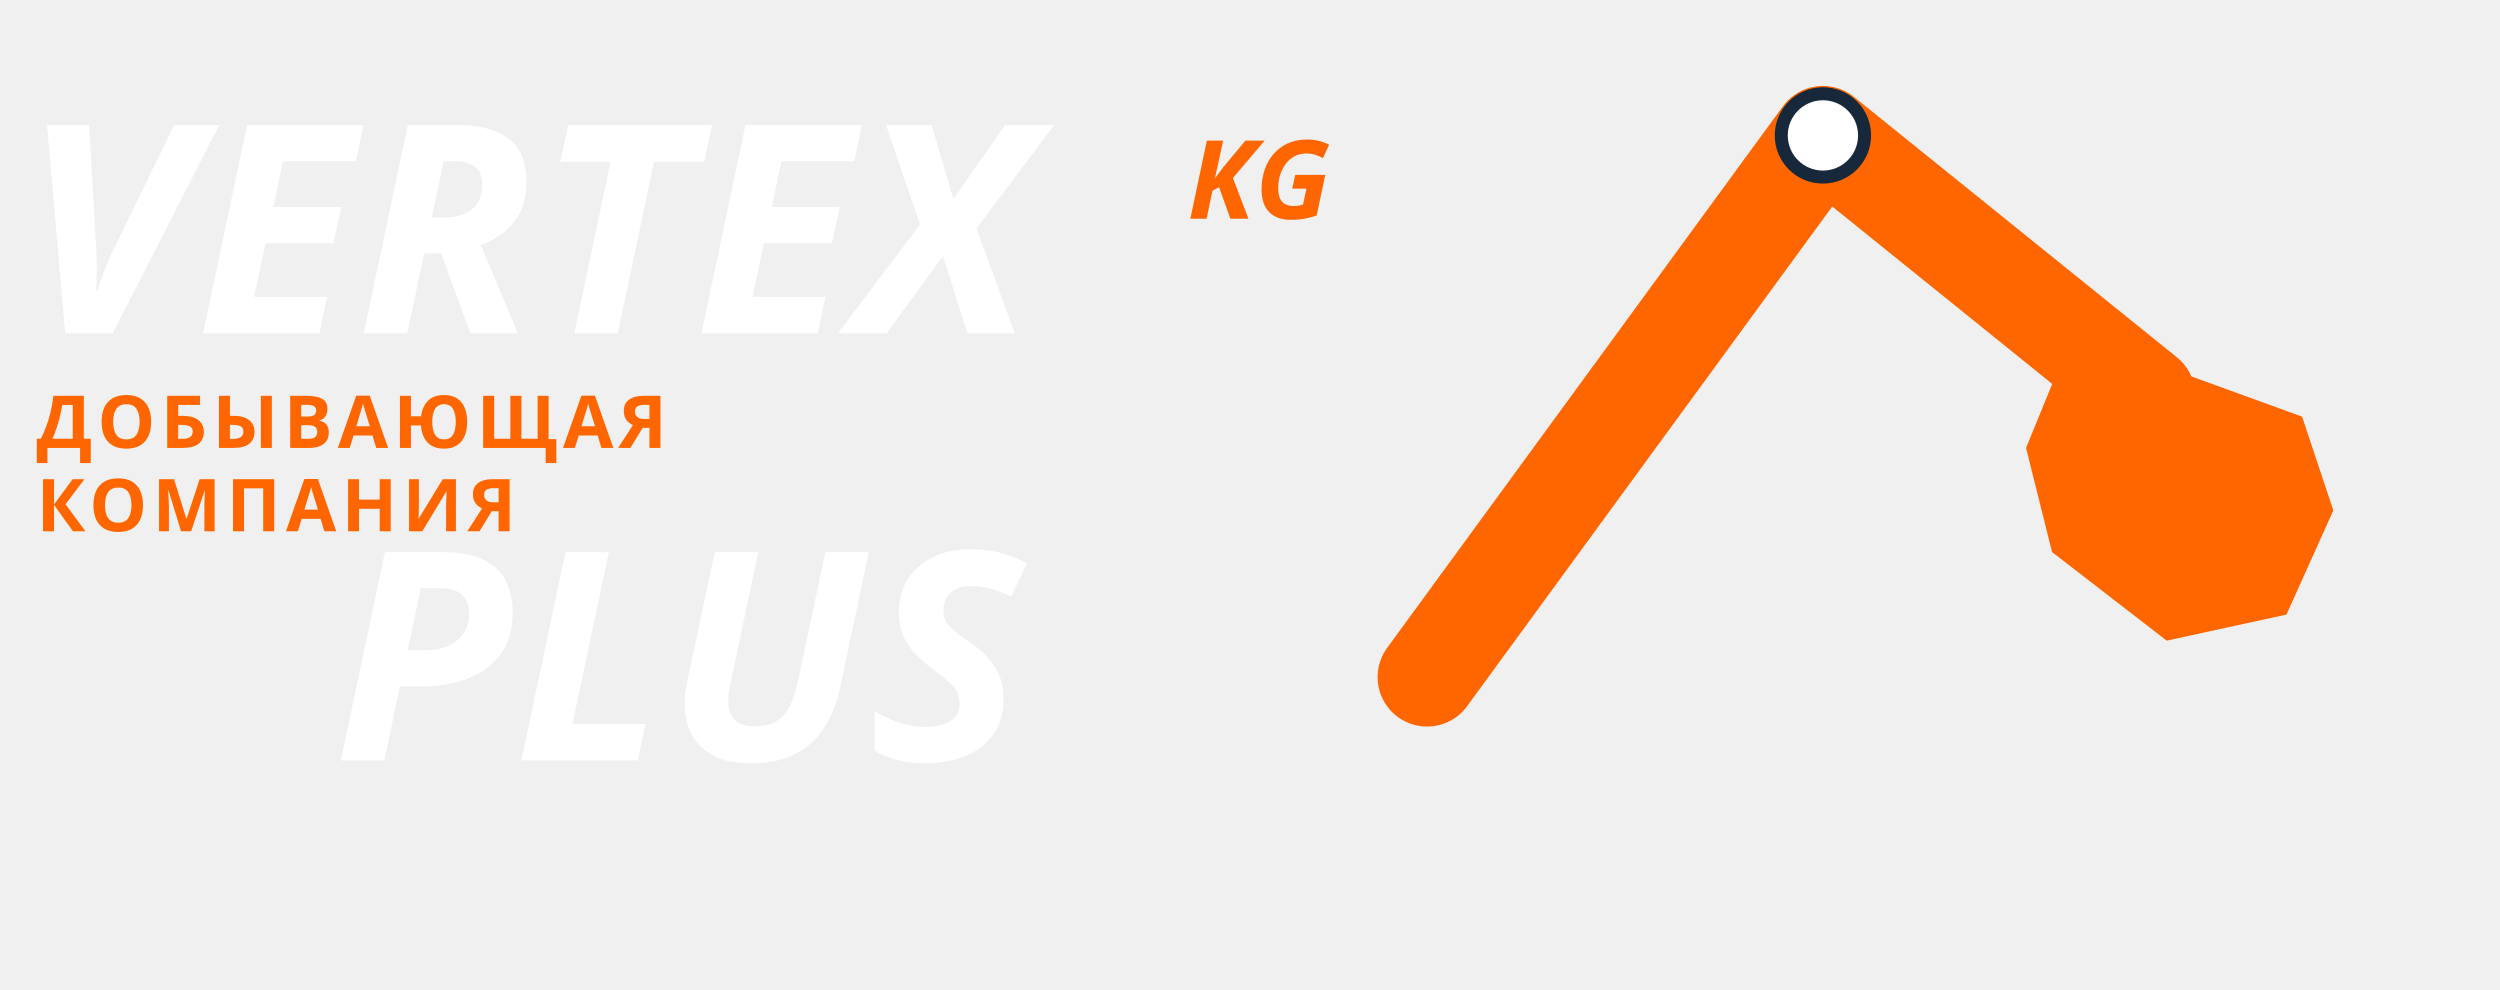
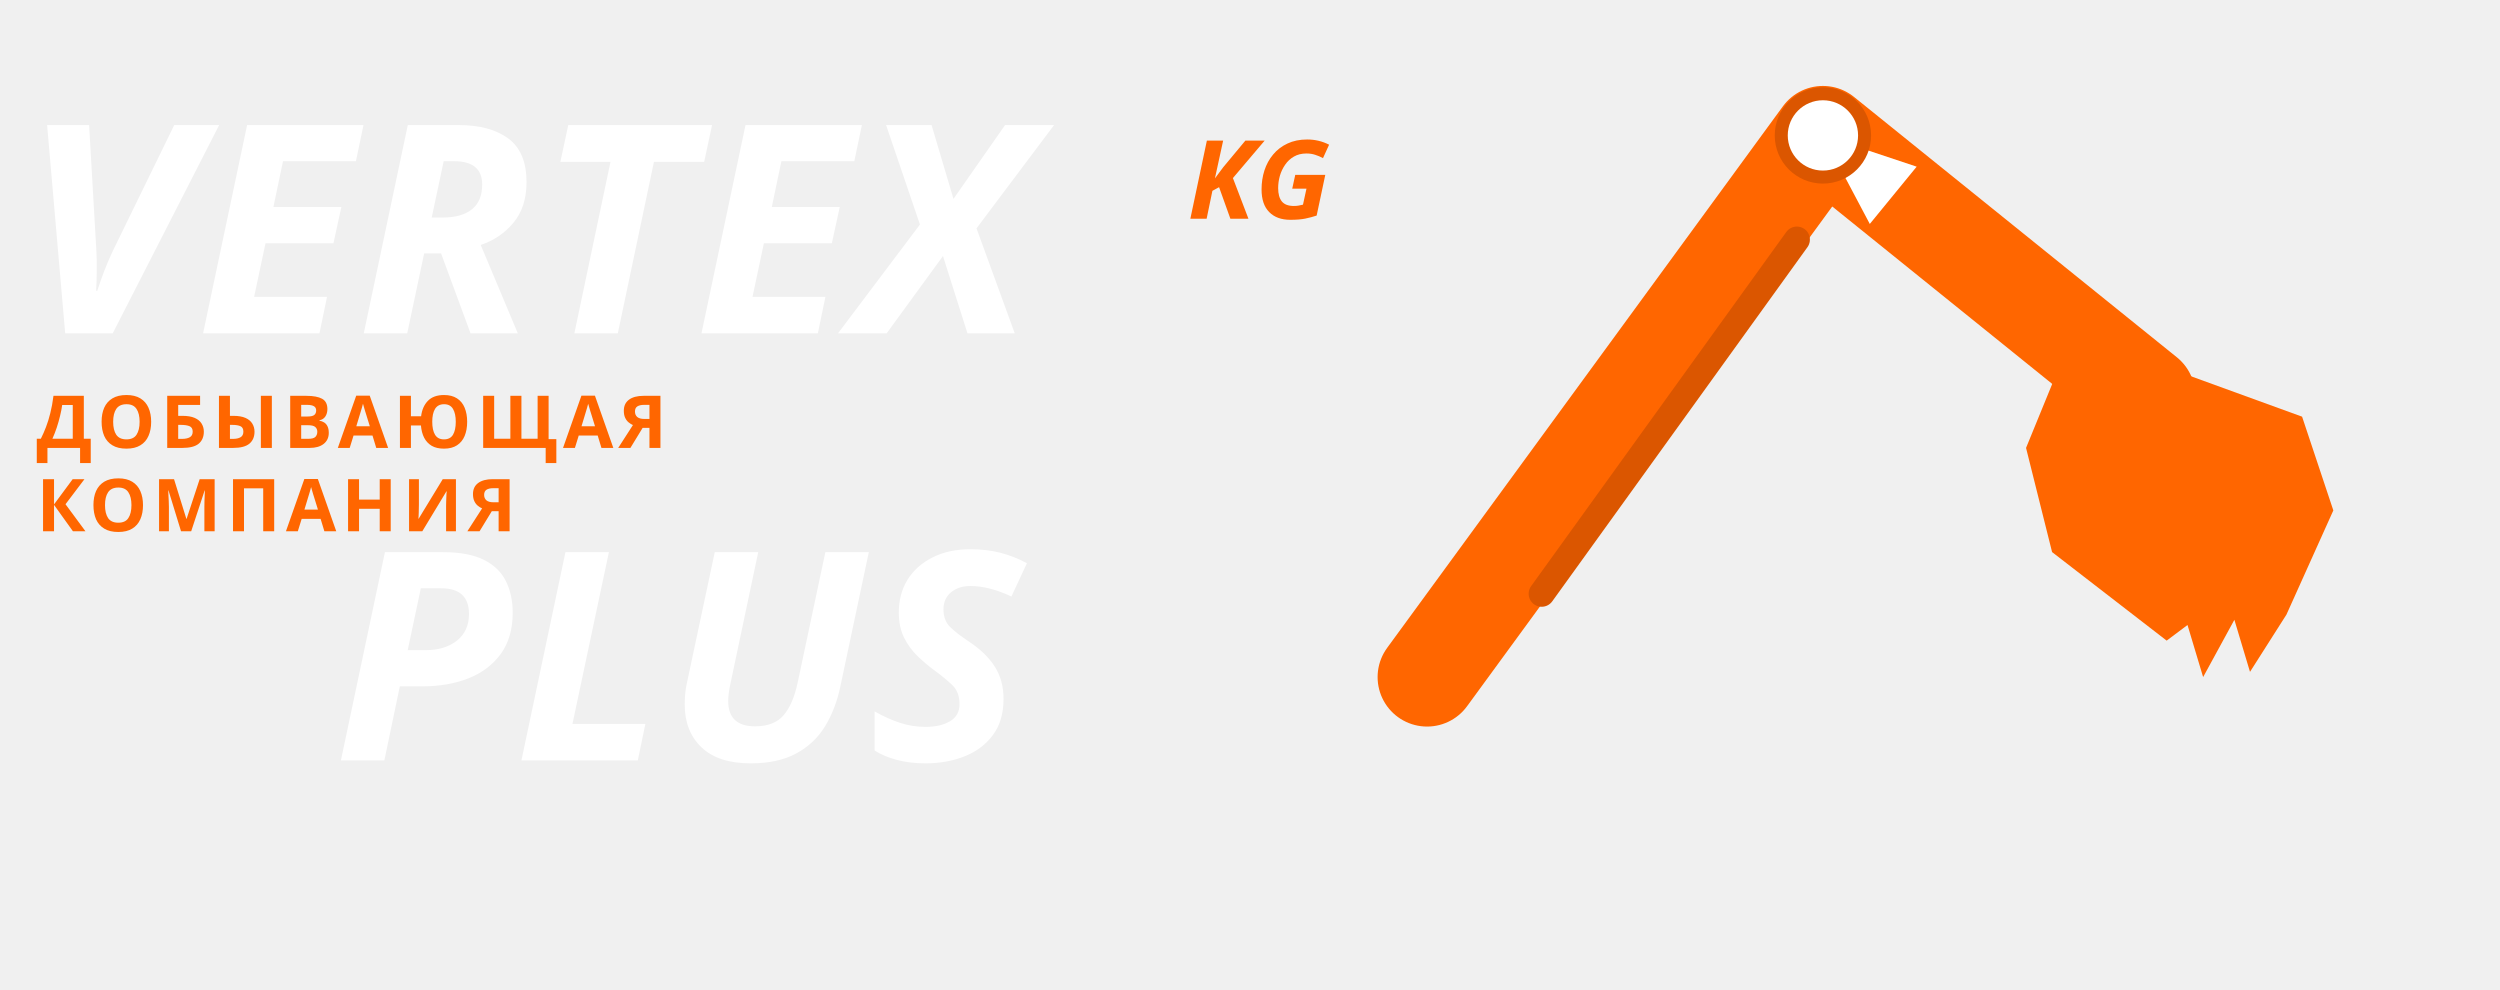
<svg xmlns="http://www.w3.org/2000/svg" viewBox="0 0 480 190" fill="none" role="img" aria-labelledby="vertexLogoWhiteTitle">
  <g font-family="Oswald, 'Arial Narrow', sans-serif" font-weight="700">
    <text x="4" y="64" font-size="56" letter-spacing="0.5" font-style="italic" fill="#FFFFFF">VERTEX</text>
    <text x="228" y="42" font-size="21" letter-spacing="0.5" font-style="italic" fill="#FF6600">KG</text>
    <text x="64" y="146" font-size="56" letter-spacing="0.5" font-style="italic" fill="#FFFFFF">PLUS</text>
  </g>
  <g font-family="Oswald, sans-serif" font-weight="600" letter-spacing="1">
    <text x="7" y="86" font-size="14" fill="#FF6600">ДОБЫВАЮЩАЯ</text>
    <text x="7" y="102" font-size="14" fill="#FF6600">КОМПАНИЯ</text>
  </g>
  <g transform="translate(266,2)">
    <path d="M8 128 L84 24 L146 74" stroke="#FF6600" stroke-width="19" stroke-linecap="round" stroke-linejoin="round" fill="none" />
-     <path d="M132 62 L176 78 L182 96 L173 116 L150 121 L128 104 L123 84 Z" fill="#FF6600" />
-     <circle cx="84" cy="24" r="8" fill="#FFFFFF" stroke="#16283A" stroke-width="2.5" />
+     <path d="M30 112 L79 44" stroke="#DB5600" stroke-width="5" stroke-linecap="round" />
+     <path d="M84 24 L102 30 L93 41 Z" fill="#FFFFFF" />
+     <path d="M132 62 L176 78 L182 96 L173 116 L166 127 L163 117 L157 128 L154 118 L150 121 L128 104 L123 84 Z" fill="#FF6600" />
+     <circle cx="84" cy="24" r="8" fill="#FFFFFF" stroke="#DB5600" stroke-width="2.5" />
  </g>
</svg>
